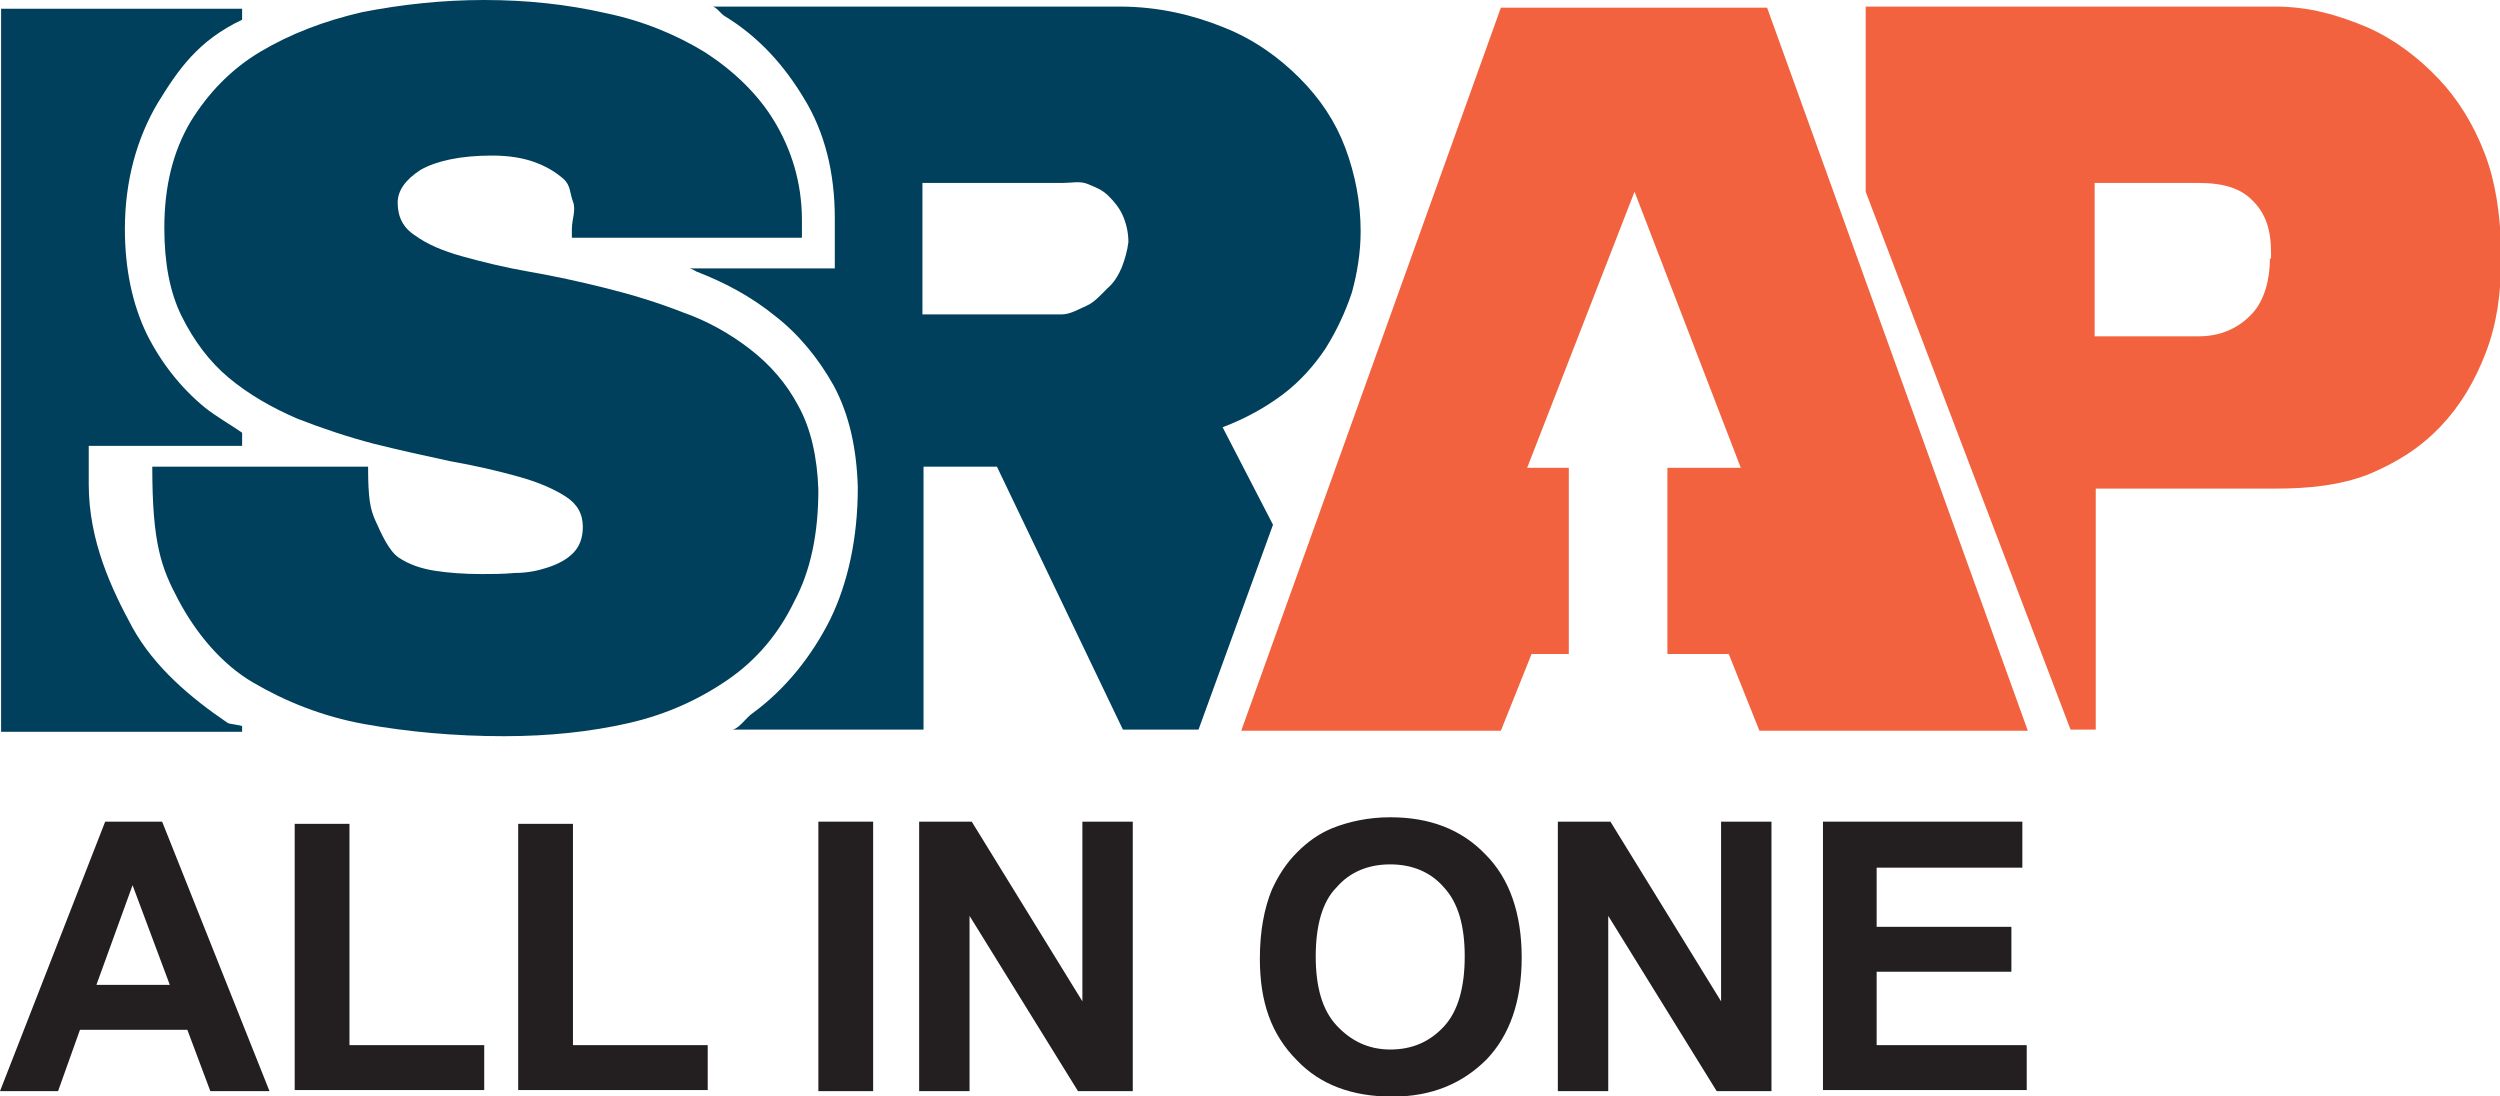
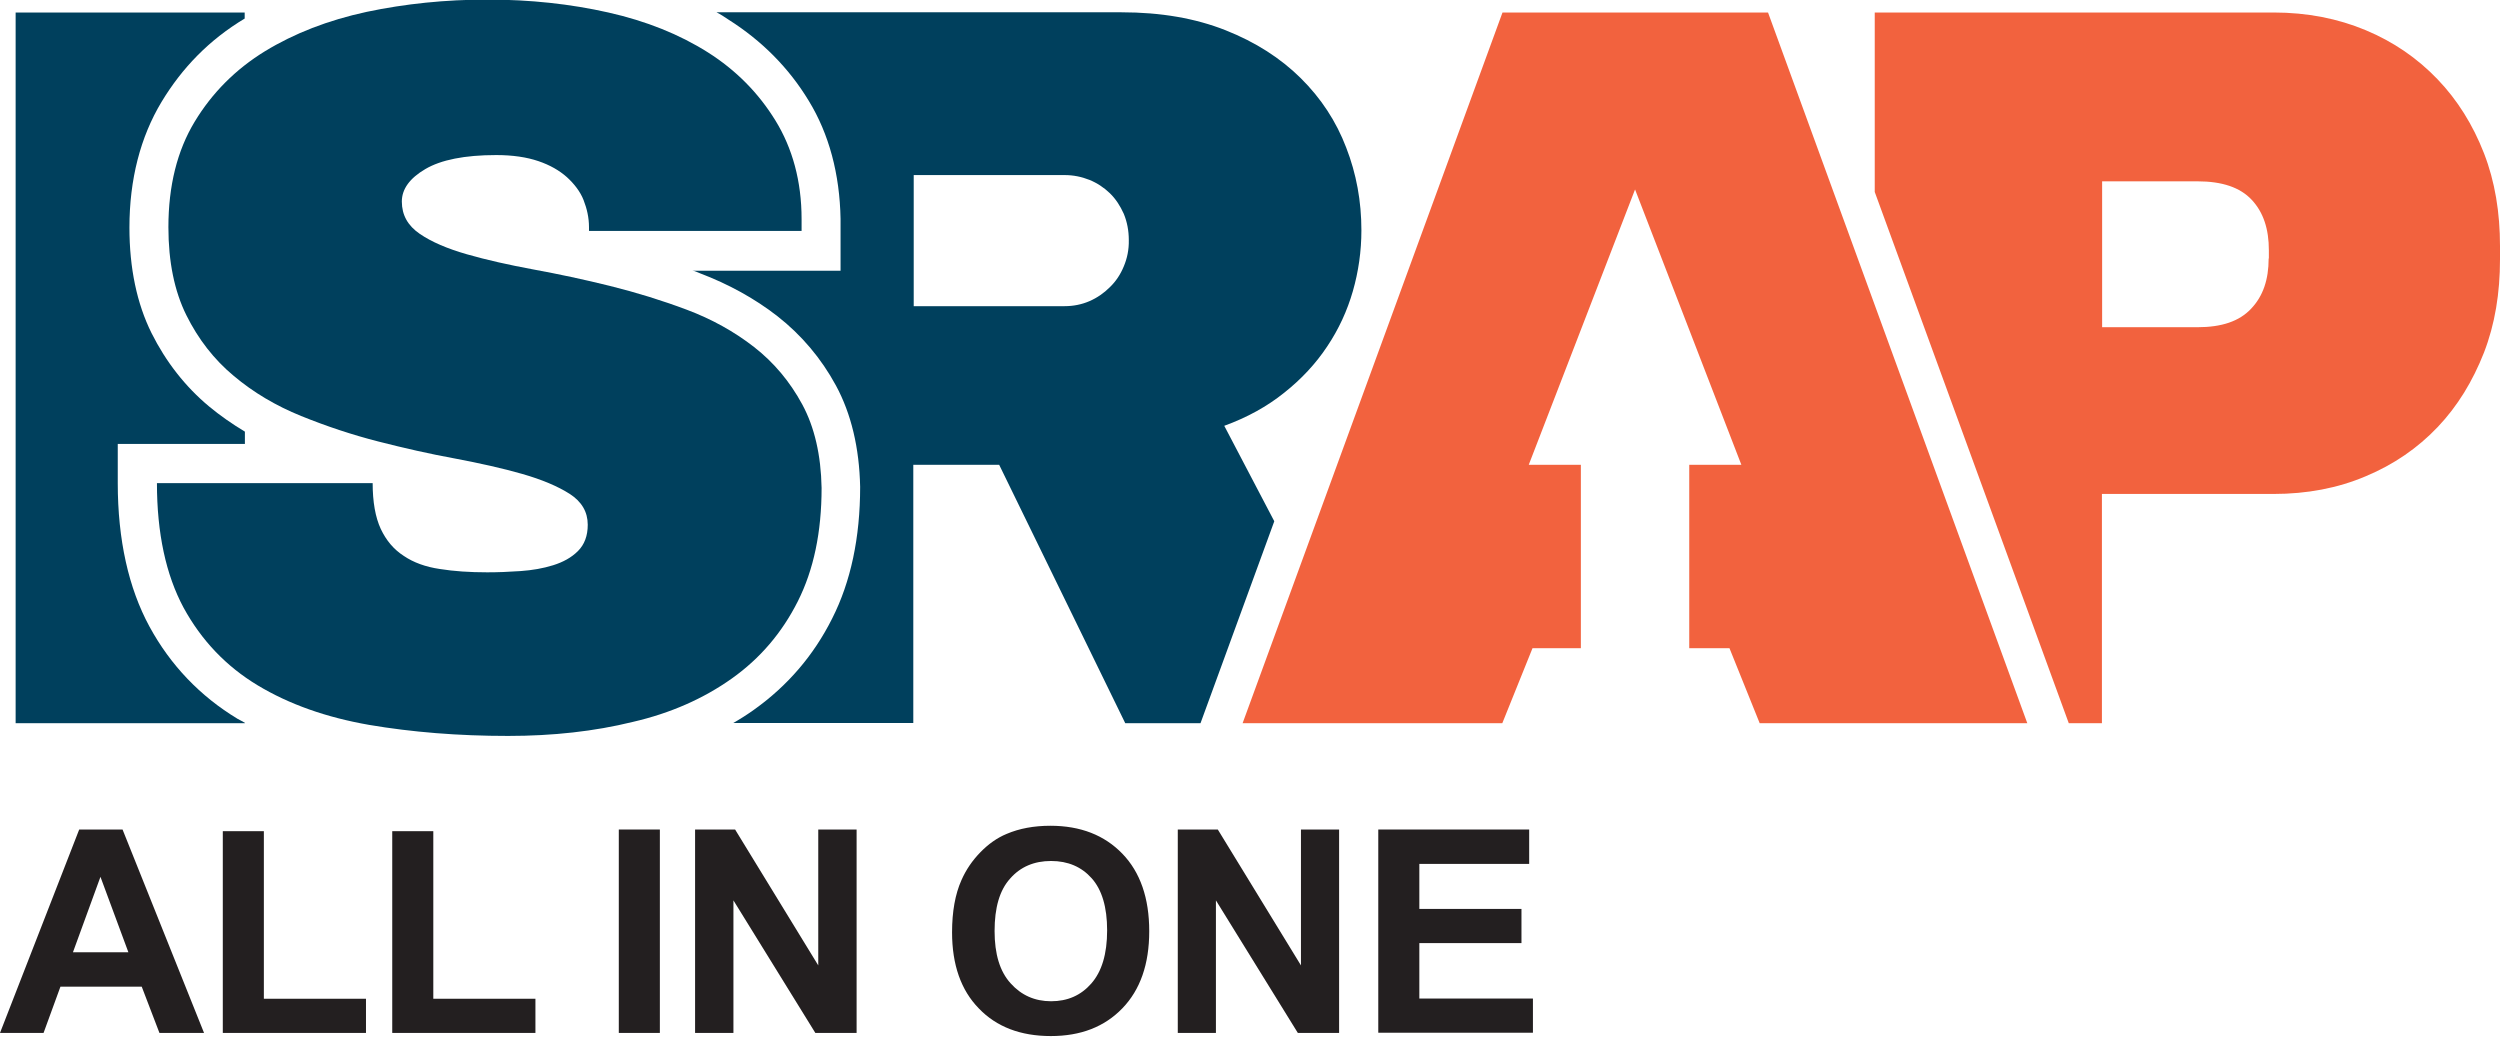
- <svg xmlns="http://www.w3.org/2000/svg" version="1.1" id="Layer_1" x="0px" y="0px" viewBox="0 0 228.2 100" style="enable-background:new 0 0 228.2 100;" xml:space="preserve">
+ <svg xmlns="http://www.w3.org/2000/svg" version="1.1" id="Layer_1" x="0px" y="0px" viewBox="0 0 1199.5 497.2" style="enable-background:new 0 0 1199.5 497.2;" xml:space="preserve">
  <style type="text/css">
	.st0{fill:#231F20;}
	.st1{fill:#F2623E;}
	.st2{fill:#00405D;}
</style>
-   <g>
-     <g>
-       <path class="st0" d="M24.6,99.6h-5.4L17.1,94H7.3l-2,5.6H0L9.6,75h5.2L24.6,99.6z M15.5,89.9l-3.4-9.1l-3.3,9.1H15.5z" />
-       <path class="st0" d="M26.9,99.6V75.2h5v20.2h12.3v4.1H26.9z" />
-       <path class="st0" d="M47.3,99.6V75.2h5v20.2h12.3v4.1H47.3z" />
-       <path class="st0" d="M74.7,99.6V75h5v24.6H74.7z" />
-       <path class="st0" d="M83.9,99.6V75h4.8l10.1,16.4V75h4.6v24.6h-5l-9.9-16v16H83.9z" />
-       <path class="st0" d="M115,87.5c0-2.5,0.4-4.6,1.1-6.3c0.6-1.3,1.3-2.4,2.3-3.4c1-1,2-1.7,3.2-2.2c1.5-0.6,3.3-1,5.3-1    c3.6,0,6.5,1.1,8.7,3.4c2.2,2.2,3.3,5.4,3.3,9.4c0,4-1.1,7.1-3.2,9.3c-2.2,2.2-5,3.4-8.6,3.4c-3.7,0-6.6-1.1-8.7-3.3    C116,94.4,115,91.4,115,87.5z M120.1,87.3c0,2.8,0.6,4.9,1.9,6.3c1.3,1.4,2.9,2.2,4.9,2.2s3.6-0.7,4.9-2.1s1.9-3.6,1.9-6.4    c0-2.8-0.6-4.9-1.9-6.3c-1.2-1.4-2.9-2.1-4.9-2.1s-3.7,0.7-4.9,2.1C120.7,82.3,120.1,84.5,120.1,87.3z" />
-       <path class="st0" d="M142.2,99.6V75h4.8l10.1,16.4V75h4.6v24.6h-5l-9.9-16v16H142.2z" />
-       <path class="st0" d="M166.4,99.6V75h18.2v4.2h-13.3v5.4h12.3v4.1h-12.3v6.7h13.7v4.1H166.4z" />
-     </g>
-     <g>
-       <path class="st1" d="M226.8,14c-1-2.6-2.4-4.9-4.2-6.8c-1.8-1.9-4-3.6-6.5-4.7c-2.6-1.1-5.3-1.9-8.4-1.9h-37.4v16.9l18.7,49.1h2.3    v-22h16.4c3.1,0,5.9-0.3,8.5-1.3c2.6-1.1,4.7-2.4,6.6-4.4c1.8-1.9,3.1-4.1,4.1-6.7c1-2.6,1.4-5.4,1.4-8.5v-1.2    C228.2,19.5,227.8,16.6,226.8,14z M207.2,23.6c0,1.9-0.5,3.8-1.6,5c-1.1,1.2-2.7,2.1-4.9,2.1h-9.5v-14h9.5c2.3,0,3.9,0.5,5,1.7    c1.1,1.1,1.6,2.6,1.6,4.6V23.6z" />
-       <path class="st2" d="M111.6,39c2.1-0.8,3.9-1.8,5.5-3c1.6-1.2,2.9-2.7,3.9-4.2c1-1.6,1.8-3.3,2.4-5.1c0.5-1.8,0.8-3.7,0.8-5.6    c0-2.6-0.5-5.2-1.4-7.6c-0.9-2.4-2.3-4.5-4.2-6.4c-1.8-1.8-4.1-3.5-6.9-4.6c-2.7-1.1-5.9-1.9-9.5-1.9H65c0.4,0,0.8,0.7,1.2,0.9    c3.1,1.9,5.4,4.5,7.2,7.5c1.9,3.1,2.8,6.8,2.8,10.9v4.6H62.9c0.2,0,0.5,0.2,0.7,0.3c2.6,1,5,2.3,7.1,4c2.2,1.7,4,3.9,5.4,6.4    c1.4,2.6,2.1,5.7,2.2,9.3c0,4.6-0.9,8.7-2.5,12c-1.7,3.4-4.1,6.4-7.1,8.6c-0.6,0.4-1.3,1.5-1.9,1.5h17.5v-24H91l11.5,24h6.9    l6.8-18.7L111.6,39z M102.4,24.4c-0.3,0.7-0.7,1.4-1.3,1.9c-0.5,0.5-1.2,1.3-1.9,1.6c-0.7,0.3-1.5,0.8-2.3,0.8H84.2v-12H97    c0.8,0,1.6-0.2,2.3,0.1c0.7,0.3,1.3,0.5,1.9,1.1c0.5,0.5,1,1.1,1.3,1.8c0.3,0.7,0.5,1.5,0.5,2.4C102.9,22.9,102.7,23.6,102.4,24.4    z" />
-       <path class="st2" d="M12.1,57.3c-1.9-3.5-4-7.9-4-13.1v-3.5h14v-1.2c-1-0.7-2.4-1.5-3.4-2.3c-2.2-1.8-4-4.1-5.3-6.7    c-1.3-2.7-2-5.9-2-9.6c0-4.4,1.1-8.3,3-11.5c1.9-3.1,3.7-5.7,7.7-7.6v-1h-22v66h22v-0.5c0-0.1-1.1-0.2-1.3-0.3    C17.4,63.7,14.1,60.9,12.1,57.3z" />
-       <path class="st2" d="M74.7,44.7c-0.1-3-0.7-5.6-1.8-7.6c-1.1-2.1-2.6-3.8-4.4-5.2c-1.8-1.4-3.9-2.6-6.2-3.4    c-2.3-0.9-4.6-1.6-7-2.2c-2.4-0.6-4.7-1.1-7-1.5c-2.3-0.4-4.3-0.9-6.1-1.4c-1.8-0.5-3.2-1.1-4.3-1.9c-1.1-0.7-1.6-1.7-1.6-3    c0-1.1,0.7-2.1,2.1-3c1.4-0.8,3.6-1.3,6.5-1.3c1.5,0,2.8,0.2,3.9,0.6c1.1,0.4,1.9,0.9,2.6,1.5c0.7,0.6,0.6,1.3,0.9,2.1    c0.3,0.8-0.1,1.6-0.1,2.5v0.8h21v-1.6c0-3.5-1-6.5-2.5-9c-1.5-2.5-3.7-4.6-6.3-6.3c-2.6-1.6-5.7-2.9-9.1-3.6    C51.8,0.4,48.1,0,44.2,0c-3.8,0-7.5,0.4-11.1,1.1c-3.5,0.8-6.6,2-9.3,3.6c-2.7,1.6-4.8,3.8-6.4,6.4C15.8,13.8,15,17,15,20.8    c0,3.2,0.5,5.9,1.6,8.1c1.1,2.2,2.5,4.1,4.3,5.6c1.8,1.5,3.9,2.7,6.2,3.7c2.3,0.9,4.7,1.7,7,2.3c2.4,0.6,4.7,1.1,7,1.6    c2.3,0.4,4.4,0.9,6.2,1.4c1.8,0.5,3.2,1.1,4.3,1.8c1.1,0.7,1.6,1.6,1.6,2.8c0,1-0.3,1.8-0.9,2.4c-0.6,0.6-1.4,1-2.3,1.3    c-0.9,0.3-1.9,0.5-3,0.5c-1.1,0.1-2.1,0.1-3,0.1c-1.6,0-3-0.1-4.3-0.3c-1.3-0.2-2.4-0.6-3.3-1.2c-0.9-0.6-1.6-2.2-2.1-3.3    c-0.5-1.1-0.7-2-0.7-5H13.9c0,7,0.8,9.2,2.4,12.2c1.6,3,3.9,5.8,6.8,7.5c2.9,1.7,6.3,3.1,10.2,3.8c3.9,0.7,8.2,1.1,12.7,1.1    c4.1,0,7.9-0.4,11.4-1.2c3.5-0.8,6.5-2.2,9.1-4c2.6-1.8,4.6-4.2,6-7.1C74,52.1,74.7,48.7,74.7,44.7z" />
-       <polygon class="st1" points="161.3,0.7 137,0.7 113.3,66.7 126,66.7 137,66.7 139.8,59.7 143.2,59.7 143.2,42.7 139.4,42.7     149.2,17.5 158.9,42.7 152.2,42.7 152.2,59.7 157.8,59.7 160.6,66.7 171.1,66.7 185.1,66.7   " />
-     </g>
-   </g>
+   <path class="st0" d="M97.9,495.6H76.5L68,473.4H29l-8.1,22.2H0L38,398h20.8L97.9,495.6z M61.6,456.9l-13.4-36.2L35,456.9H61.6z" />
+   <path class="st0" d="M106.9,495.6v-96.8h19.7v80.4h49v16.4H106.9z" />
+   <path class="st0" d="M188.2,495.6v-96.8h19.7v80.4h49v16.4H188.2z" />
+   <path class="st0" d="M296.9,495.6V398h19.7v97.6H296.9z" />
+   <path class="st0" d="M333.5,495.6V398h19.2l39.9,65.2V398H411v97.6h-19.8l-39.3-63.6v63.6H333.5z" />
+   <path class="st0" d="M456.8,447.3c0-9.9,1.5-18.3,4.5-25c2.2-5,5.2-9.4,9.1-13.4c3.8-3.9,8-6.9,12.6-8.8c6.1-2.6,13.1-3.9,21-3.9  c14.4,0,25.9,4.5,34.5,13.4c8.6,8.9,12.9,21.3,12.9,37.2c0,15.8-4.3,28.1-12.9,37c-8.6,8.9-20,13.3-34.3,13.3  c-14.5,0-26.1-4.4-34.6-13.3C461.1,475.1,456.8,462.9,456.8,447.3z M477.2,446.7c0,11,2.5,19.4,7.7,25.1c5.1,5.7,11.6,8.6,19.4,8.6  c7.9,0,14.3-2.8,19.3-8.5c5-5.7,7.6-14.1,7.6-25.5c0-11.2-2.5-19.5-7.4-25c-4.9-5.5-11.4-8.3-19.5-8.3c-8.1,0-14.7,2.8-19.6,8.4  C479.6,427.1,477.2,435.5,477.2,446.7z" />
+   <path class="st0" d="M565.1,495.6V398h19.2l39.9,65.2V398h18.3v97.6h-19.8l-39.3-63.6v63.6H565.1z" />
+   <path class="st0" d="M661.3,495.6V398h72.4v16.5H681v21.6h49v16.4h-49v26.6h54.5v16.4H661.3z" />
+   <path class="st1" d="M1191.8,73.5c-5.3-13.6-12.7-25.5-22.3-35.5c-9.6-10-21-17.9-34.4-23.5c-13.4-5.6-28.1-8.5-44.2-8.5H899.5v86.1  L992.6,347h15.9V237h82.3c16.1,0,30.9-2.8,44.3-8.5c13.4-5.6,24.9-13.5,34.5-23.6c9.6-10.1,16.8-22,22.2-35.7  c5.3-13.7,7.7-28.6,7.7-44.8v-6.3C1199.5,102,1197.1,87.1,1191.8,73.5z M1088.5,124c0,10.2-2.7,18.1-8.4,24.1  c-5.7,6.1-14.2,8.9-25.8,8.9h-45.7V87h45.7c11.9,0,20.5,2.9,26.1,8.9c5.6,6,8.2,14,8.2,24.2V124z" />
+   <path class="st2" d="M587.4,204.3c11-4,20.6-9.3,28.8-15.9c8.2-6.5,15.1-13.9,20.6-22.2c5.5-8.2,9.6-17.1,12.3-26.5  c2.7-9.4,4.1-19.2,4.1-29.2c0-13.9-2.4-27.1-7.3-39.7c-4.8-12.6-12.1-23.7-21.8-33.3c-9.7-9.6-21.7-17.3-36.1-23  c-14.4-5.7-31-8.6-49.9-8.6H343.8c2,1,3.9,2.3,5.7,3.5c16,10.1,29,23.2,38.5,38.9c9.8,16,14.9,35.2,15.3,56.7l0,24.9h-71.1  c1.2,0,2.4,0.8,3.6,1.2c13.7,5.2,26.3,12.1,37.2,20.6c11.5,9,21,20.2,28.1,33.3c7.3,13.5,11.2,29.8,11.6,48.6  c0,24.4-4.5,45.5-13.4,63.1c-8.9,17.8-21.5,32.4-37.5,43.8c-3.2,2.3-6.5,4.4-10,6.4h86.4V223h41.2l60.5,124h36.1l35.4-96.9  L587.4,204.3z M539.2,127.8c-1.6,3.9-3.8,7.2-6.7,10c-2.8,2.8-6.1,5.1-9.8,6.7c-3.7,1.6-7.7,2.4-11.9,2.4h-72.4V84h72.4  c4.2,0,8.1,0.8,11.9,2.3c3.7,1.5,7,3.7,9.8,6.4c2.8,2.7,5,6.1,6.7,9.9c1.6,3.9,2.4,8.1,2.4,12.6C541.7,119.8,540.8,124,539.2,127.8z  " />
+   <path class="st2" d="M71.7,300.6c-10-18.4-15.2-41.6-15.2-68.8V213h61v-5.9c-6-3.6-11.9-7.7-17.2-12.1  c-11.4-9.5-20.7-21.4-27.6-35.2c-7-14.1-10.6-31.1-10.6-50.6c0-23.2,5.3-43.5,15.4-60.3c9.9-16.4,22.9-29.8,39.9-40V6H7.5v341h110  v-0.2c-1-0.6-2.4-1.3-3.5-1.9C96.1,334.1,81.8,319.2,71.7,300.6z" />
+   <path class="st2" d="M351.2,325.5c13.5-9.6,24-21.9,31.6-37c7.6-15.1,11.4-33.2,11.4-54.4c-0.3-15.8-3.4-29.2-9.3-40.1  c-5.9-10.9-13.6-20.1-23.1-27.5c-9.5-7.4-20.3-13.4-32.3-17.9c-12-4.5-24.3-8.3-36.8-11.4c-12.5-3.1-24.7-5.7-36.7-7.9  c-11.9-2.2-22.6-4.6-32-7.3c-9.4-2.7-16.9-5.9-22.6-9.8c-5.7-3.9-8.6-9-8.6-15.5c0-6,3.8-11.2,11.3-15.6c7.5-4.4,18.8-6.7,34-6.7  c7.9,0,14.6,1,20.2,2.9c5.6,1.9,10.1,4.5,13.7,7.7c3.5,3.2,6.4,6.9,8,11c1.6,4.1,2.6,8.4,2.6,13v1.8h102v-5.7  c0-18.2-4.4-34-12.5-47.2c-8.1-13.2-18.9-24.2-32.5-32.8c-13.6-8.6-29.5-15-47.7-19.1c-18.2-4.1-37.5-6.2-58-6.2  c-20.2,0-39.5,2-58,5.9c-18.5,4-34.7,10.3-48.8,18.9c-14,8.6-25.3,19.9-33.7,33.8c-8.4,13.9-12.6,30.8-12.6,50.6  c0,16.6,2.9,30.7,8.6,42.2c5.7,11.5,13.3,21.3,22.8,29.2c9.4,7.9,20.2,14.3,32.3,19.2c12.1,4.9,24.4,9,36.9,12.2  c12.5,3.2,24.8,6,36.9,8.2c12.1,2.3,22.9,4.7,32.3,7.4c9.4,2.7,17,5.9,22.8,9.6c5.7,3.7,8.6,8.6,8.6,14.8c0,5.3-1.6,9.5-4.7,12.6  c-3.1,3.1-7.1,5.3-11.9,6.8c-4.8,1.5-10,2.4-15.6,2.8c-5.7,0.4-11,0.6-16,0.6c-8.4,0-16-0.5-22.8-1.6c-6.8-1-12.6-3.1-17.3-6.3  c-4.8-3.1-8.4-7.4-11-12.9c-2.6-5.6-3.9-13-3.9-22H75.3c0,24,4.3,44,12.8,59.8c8.6,15.7,20.4,28.1,35.5,37.2  c15.1,9.1,32.9,15.4,53.5,19c20.6,3.5,42.8,5.3,66.7,5.3c21.5,0,41.4-2.2,59.7-6.7C321.8,342.2,337.7,335.1,351.2,325.5z" />
+   <polygon class="st1" points="848.3,6 720.9,6 596.2,347 663.2,347 720.8,347 735.3,311 758.5,311 758.5,223 733.5,223 784.5,90.9   835.5,223 810.5,223 810.5,311 829.8,311 844.3,347 899.5,347 972.7,347 " />
</svg>
